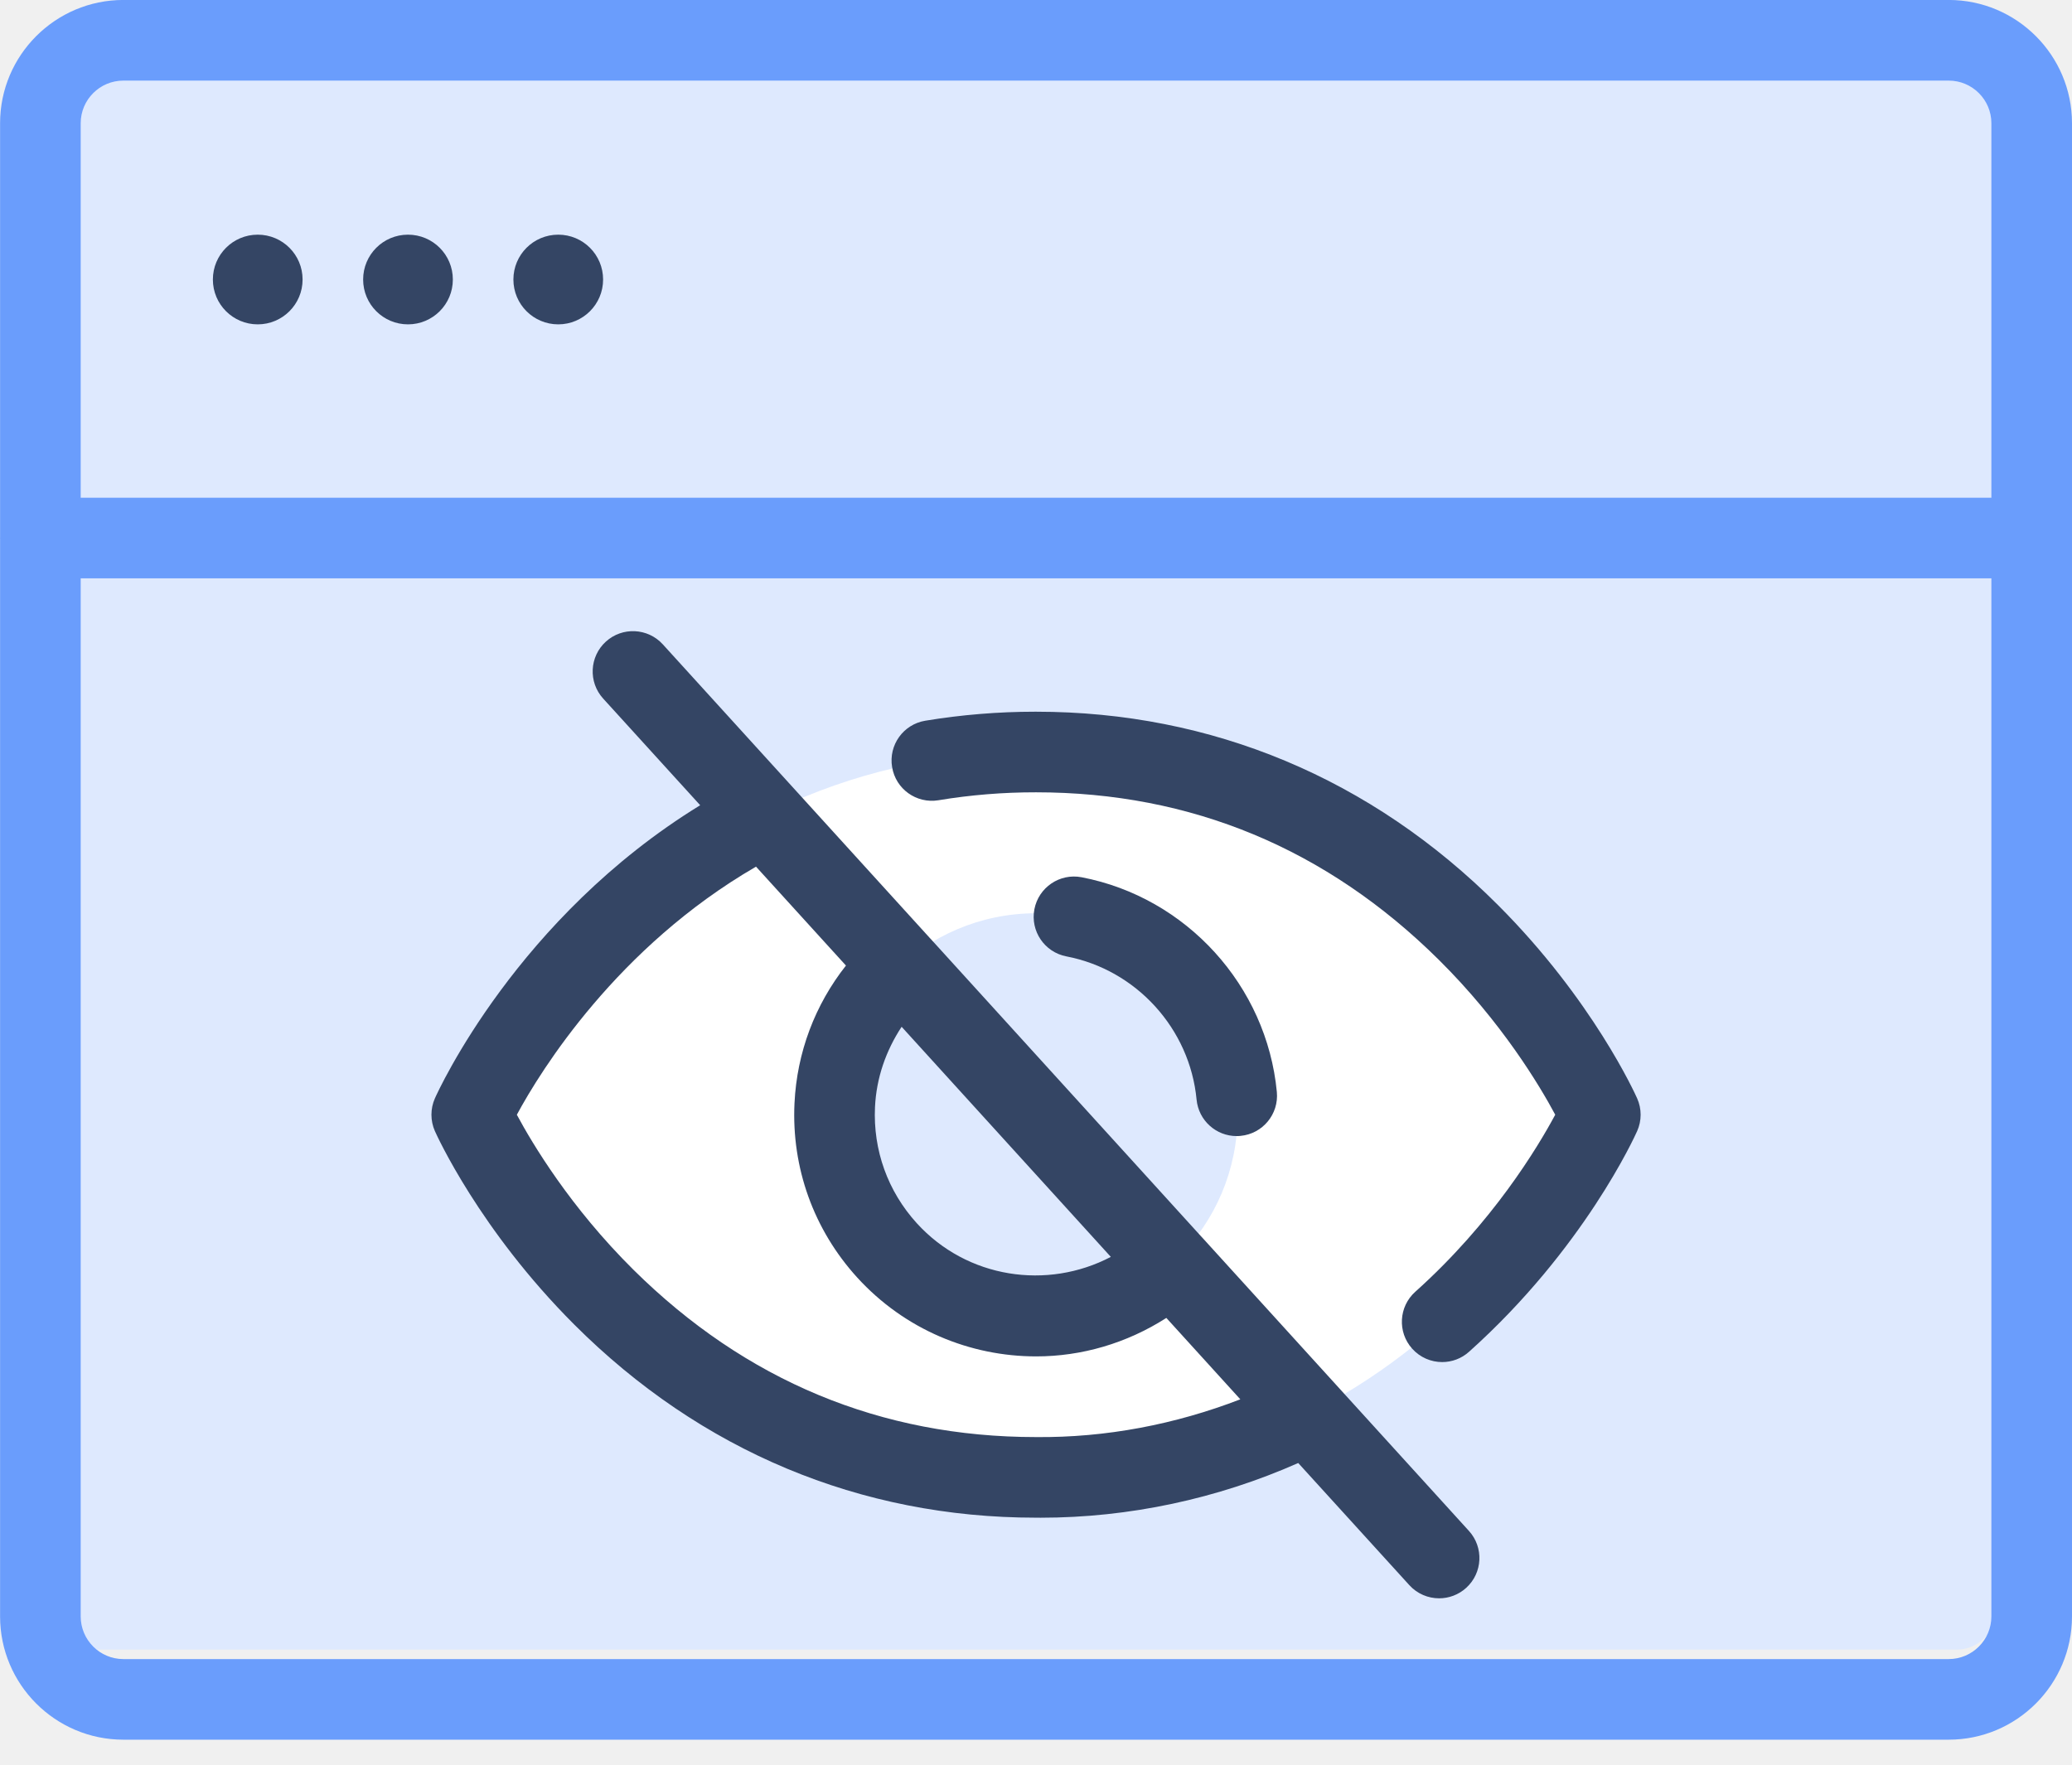
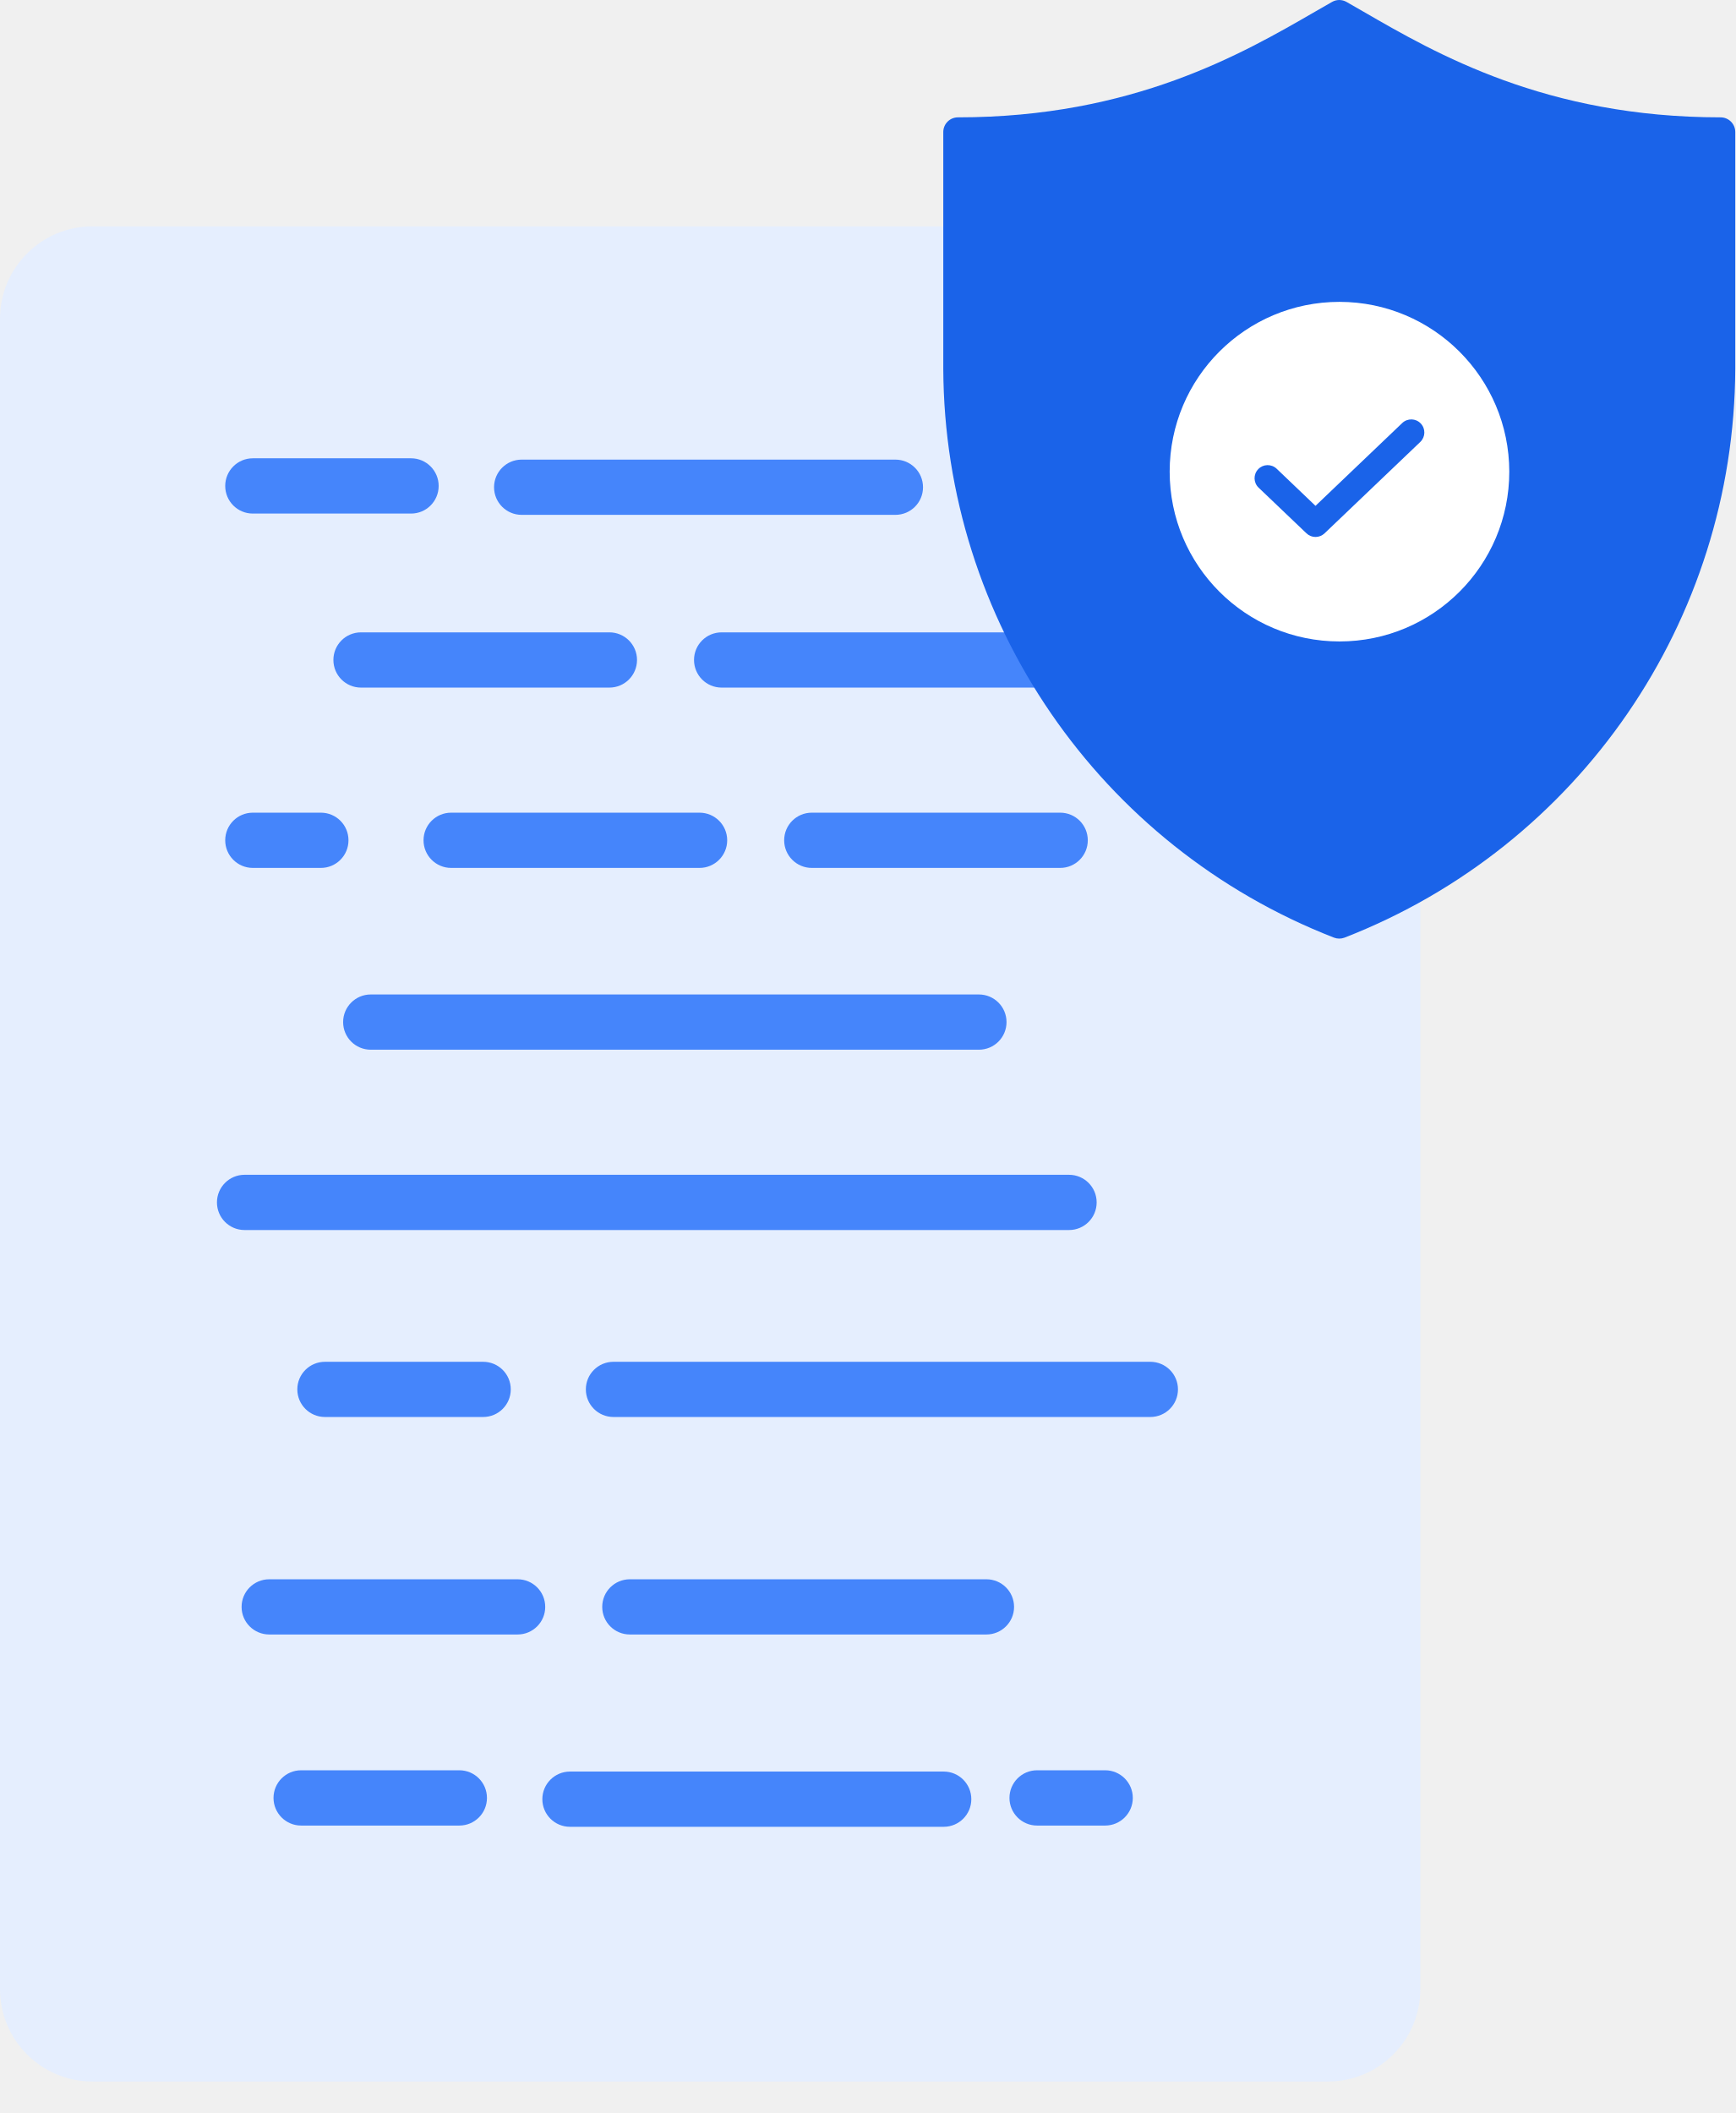
- <svg xmlns="http://www.w3.org/2000/svg" width="54" height="46" viewBox="0 0 54 46">
-   <rect x="1" y="1" width="51" height="42" rx="1" fill="#DEE9FE" />
-   <path fill-rule="evenodd" clip-rule="evenodd" d="M27.001 34.311C24.1 34.311 21.749 31.959 21.749 29.059C21.749 26.158 24.1 23.806 27.001 23.806C29.902 23.806 32.253 26.158 32.253 29.059C32.253 31.959 29.902 34.311 27.001 34.311ZM27.001 19.603C16.497 19.603 12.294 29.059 12.294 29.059C12.294 29.059 16.497 38.512 27.001 38.512C37.506 38.512 41.708 29.059 41.708 29.059C41.708 29.059 37.506 19.603 27.001 19.603Z" fill="white" />
-   <path fill-rule="evenodd" clip-rule="evenodd" d="M27.001 37.46C22.959 37.46 19.428 35.991 16.505 33.095C14.863 31.467 13.876 29.815 13.47 29.058C14.091 27.903 16.089 24.683 19.703 22.591L22.047 25.169C21.241 26.191 20.769 27.432 20.706 28.758C20.626 30.439 21.205 32.051 22.337 33.297C23.58 34.663 25.289 35.357 27.004 35.357C28.184 35.357 29.361 35.018 30.397 34.354L32.325 36.476C30.633 37.129 28.822 37.478 27.001 37.46ZM23.498 26.765L28.95 32.763C27.297 33.63 25.205 33.328 23.892 31.884C23.137 31.053 22.751 29.979 22.804 28.857C22.84 28.097 23.09 27.385 23.498 26.765ZM31.312 32.237H31.311L24.246 24.464H24.245L17.274 16.796C16.883 16.367 16.219 16.335 15.79 16.725C15.361 17.115 15.329 17.78 15.719 18.209L18.248 20.99C13.48 23.917 11.426 28.425 11.334 28.631C11.214 28.902 11.214 29.212 11.334 29.484C11.381 29.588 12.493 32.054 14.966 34.527C18.26 37.82 22.421 39.561 26.993 39.561C27.036 39.562 27.079 39.562 27.122 39.562C29.426 39.562 31.728 39.069 33.834 38.136L36.729 41.319C36.936 41.547 37.22 41.663 37.506 41.663C37.758 41.663 38.011 41.573 38.212 41.39C38.642 41 38.673 40.335 38.283 39.906L31.312 32.237Z" fill="#344564" />
-   <path fill-rule="evenodd" clip-rule="evenodd" d="M42.667 28.631C42.621 28.527 41.51 26.061 39.036 23.588C35.742 20.293 31.581 18.552 27.003 18.552H26.974C26.018 18.552 25.056 18.631 24.113 18.787C23.541 18.882 23.154 19.423 23.25 19.995C23.343 20.568 23.884 20.954 24.457 20.86C25.294 20.721 26.145 20.652 27 20.653C31.043 20.653 34.574 22.122 37.498 25.019C39.141 26.648 40.127 28.3 40.532 29.057C40.078 29.904 38.898 31.869 36.885 33.672C36.453 34.059 36.416 34.723 36.803 35.155C37.011 35.387 37.297 35.505 37.586 35.505C37.836 35.505 38.086 35.416 38.286 35.236C41.282 32.553 42.612 29.608 42.667 29.484C42.788 29.213 42.788 28.902 42.667 28.631Z" fill="#344564" />
-   <path fill-rule="evenodd" clip-rule="evenodd" d="M31.185 28.663C31.237 29.207 31.694 29.614 32.229 29.614C32.263 29.614 32.296 29.613 32.33 29.609C32.908 29.555 33.331 29.042 33.277 28.465C33.014 25.694 30.921 23.392 28.188 22.867C27.618 22.758 27.068 23.131 26.958 23.701C26.849 24.27 27.222 24.821 27.792 24.93C29.615 25.28 31.01 26.815 31.185 28.663Z" fill="#344564" />
-   <path fill-rule="evenodd" clip-rule="evenodd" d="M1.05 14.025H52.947L52.949 3.213C52.949 2.019 51.981 1.051 50.787 1.051H3.215C2.02 1.051 1.052 2.019 1.052 3.213L1.05 14.025Z" fill="#DEE9FE" />
-   <path fill-rule="evenodd" clip-rule="evenodd" d="M50.787 43.247H3.215C2.602 43.247 2.103 42.748 2.103 42.135V15.075H51.899V42.135C51.899 42.748 51.4 43.247 50.787 43.247ZM3.215 2.101H50.787C51.4 2.101 51.899 2.599 51.899 3.212V12.974H2.103V3.212C2.103 2.599 2.602 2.101 3.215 2.101ZM50.787 -0.001H3.215C1.443 -0.001 0.002 1.441 0.002 3.212V14.014C0.002 14.018 0 14.02 0 14.024C0 14.028 0.002 14.031 0.002 14.035V42.135C0.002 43.907 1.443 45.348 3.215 45.348H50.787C52.558 45.348 54 43.907 54 42.135V3.212C54 1.441 52.558 -0.001 50.787 -0.001Z" fill="#6A9DFC" />
-   <path fill-rule="evenodd" clip-rule="evenodd" d="M6.717 6.117C6.071 6.117 5.548 6.64 5.548 7.286C5.548 7.932 6.071 8.455 6.717 8.455C7.363 8.455 7.886 7.932 7.886 7.286C7.886 6.64 7.363 6.117 6.717 6.117Z" fill="#344564" />
-   <path fill-rule="evenodd" clip-rule="evenodd" d="M10.633 6.117C9.987 6.117 9.464 6.64 9.464 7.286C9.464 7.932 9.987 8.455 10.633 8.455C11.279 8.455 11.802 7.932 11.802 7.286C11.802 6.64 11.279 6.117 10.633 6.117Z" fill="#344564" />
-   <path fill-rule="evenodd" clip-rule="evenodd" d="M14.549 6.117C13.903 6.117 13.38 6.64 13.38 7.286C13.38 7.932 13.903 8.455 14.549 8.455C15.195 8.455 15.718 7.932 15.718 7.286C15.718 6.64 15.195 6.117 14.549 6.117Z" fill="#344564" />
+ <svg xmlns="http://www.w3.org/2000/svg" width="46" height="56" viewBox="0 0 46 56">
+   <path fill-rule="evenodd" clip-rule="evenodd" d="M35.193 55.166H2.45C1.097 55.166 -0 54.069 -0 52.717V8.449C-0 7.097 1.097 5.999 2.45 5.999H35.193C36.547 5.999 37.643 7.097 37.643 8.449V52.717C37.643 54.069 36.547 55.166 35.193 55.166Z" fill="#E5EEFE" />
+   <path fill-rule="evenodd" clip-rule="evenodd" d="M6.701 13.611H10.894C11.299 13.611 11.626 13.284 11.626 12.878C11.626 12.475 11.299 12.146 10.894 12.146H6.701C6.296 12.146 5.969 12.475 5.969 12.878C5.969 13.284 6.296 13.611 6.701 13.611Z" fill="#4585FB" />
+   <path fill-rule="evenodd" clip-rule="evenodd" d="M9.568 18.223H16.151C16.555 18.223 16.883 17.896 16.883 17.49C16.883 17.087 16.555 16.759 16.151 16.759H9.568C9.163 16.759 8.836 17.087 8.836 17.49C8.836 17.896 9.163 18.223 9.568 18.223Z" fill="#4585FB" />
+   <path fill-rule="evenodd" clip-rule="evenodd" d="M19.126 18.223H28.576C28.981 18.223 29.308 17.896 29.308 17.49C29.308 17.087 28.981 16.759 28.576 16.759H19.126C18.721 16.759 18.394 17.087 18.394 17.49C18.394 17.896 18.721 18.223 19.126 18.223Z" fill="#4585FB" />
+   <path fill-rule="evenodd" clip-rule="evenodd" d="M7.136 43.318H13.718C14.123 43.318 14.45 42.991 14.45 42.587C14.45 42.182 14.123 41.855 13.718 41.855H7.136C6.731 41.855 6.403 42.182 6.403 42.587C6.403 42.991 6.731 43.318 7.136 43.318Z" fill="#4585FB" />
+   <path fill-rule="evenodd" clip-rule="evenodd" d="M16.693 43.318H26.143C26.547 43.318 26.876 42.991 26.876 42.587C26.876 42.182 26.547 41.855 26.143 41.855H16.693C16.288 41.855 15.961 42.182 15.961 42.587C15.961 42.991 16.288 43.318 16.693 43.318Z" fill="#4585FB" />
+   <path fill-rule="evenodd" clip-rule="evenodd" d="M8.612 37.554H12.805C13.21 37.554 13.537 37.227 13.537 36.822C13.537 36.418 13.21 36.091 12.805 36.091H8.612C8.208 36.091 7.88 36.418 7.88 36.822C7.88 37.227 8.208 37.554 8.612 37.554Z" fill="#4585FB" />
+   <path fill-rule="evenodd" clip-rule="evenodd" d="M16.259 37.554H30.487C30.892 37.554 31.22 37.227 31.22 36.822C31.22 36.418 30.892 36.091 30.487 36.091H16.259C15.854 36.091 15.527 36.418 15.527 36.822C15.527 37.227 15.854 37.554 16.259 37.554Z" fill="#4585FB" />
+   <path fill-rule="evenodd" clip-rule="evenodd" d="M11.957 23.002H18.54C18.944 23.002 19.273 22.674 19.273 22.27C19.273 21.865 18.944 21.538 18.54 21.538H11.957C11.553 21.538 11.225 21.865 11.225 22.27C11.225 22.674 11.553 23.002 11.957 23.002Z" fill="#4585FB" />
+   <path fill-rule="evenodd" clip-rule="evenodd" d="M21.515 23.002H28.098C28.503 23.002 28.83 22.674 28.83 22.27C28.83 21.865 28.503 21.538 28.098 21.538H21.515C21.111 21.538 20.783 21.865 20.783 22.27C20.783 22.674 21.111 23.002 21.515 23.002Z" fill="#4585FB" />
+   <path fill-rule="evenodd" clip-rule="evenodd" d="M26.206 13.611H28.01C28.414 13.611 28.741 13.284 28.741 12.878C28.741 12.475 28.414 12.146 28.01 12.146H26.206C25.802 12.146 25.474 12.475 25.474 12.878C25.474 13.284 25.802 13.611 26.206 13.611Z" fill="#4585FB" />
+   <path fill-rule="evenodd" clip-rule="evenodd" d="M6.701 23.002H8.504C8.909 23.002 9.236 22.674 9.236 22.27C9.236 21.865 8.909 21.538 8.504 21.538H6.701C6.296 21.538 5.969 21.865 5.969 22.27C5.969 22.674 6.296 23.002 6.701 23.002Z" fill="#4585FB" />
+   <path fill-rule="evenodd" clip-rule="evenodd" d="M13.826 13.645H23.73C24.136 13.645 24.463 13.318 24.463 12.913C24.463 12.508 24.136 12.181 23.73 12.181H13.826C13.422 12.181 13.094 12.508 13.094 12.913C13.094 13.318 13.422 13.645 13.826 13.645Z" fill="#4585FB" />
+   <path fill-rule="evenodd" clip-rule="evenodd" d="M7.981 48.382H12.174C12.579 48.382 12.906 48.054 12.906 47.65C12.906 47.245 12.579 46.917 12.174 46.917H7.981C7.577 46.917 7.249 47.245 7.249 47.65C7.249 48.054 7.577 48.382 7.981 48.382Z" fill="#4585FB" />
+   <path fill-rule="evenodd" clip-rule="evenodd" d="M27.486 48.382H29.29C29.694 48.382 30.023 48.054 30.023 47.65C30.023 47.245 29.694 46.917 29.29 46.917H27.486C27.082 46.917 26.754 47.245 26.754 47.65C26.754 48.054 27.082 48.382 27.486 48.382Z" fill="#4585FB" />
+   <path fill-rule="evenodd" clip-rule="evenodd" d="M15.107 48.415H25.011C25.416 48.415 25.743 48.088 25.743 47.683C25.743 47.279 25.416 46.951 25.011 46.951H15.107C14.702 46.951 14.374 47.279 14.374 47.683C14.374 48.088 14.702 48.415 15.107 48.415Z" fill="#4585FB" />
+   <path fill-rule="evenodd" clip-rule="evenodd" d="M9.826 27.82H25.943C26.349 27.82 26.676 27.493 26.676 27.088C26.676 26.684 26.349 26.356 25.943 26.356H9.826C9.422 26.356 9.094 26.684 9.094 27.088C9.094 27.493 9.422 27.82 9.826 27.82Z" fill="#4585FB" />
+   <path fill-rule="evenodd" clip-rule="evenodd" d="M6.481 32.599H28.333C28.738 32.599 29.065 32.272 29.065 31.867C29.065 31.463 28.738 31.135 28.333 31.135H6.481C6.077 31.135 5.75 31.463 5.75 31.867C5.75 32.272 6.077 32.599 6.481 32.599Z" fill="#4585FB" />
+   <path fill-rule="evenodd" clip-rule="evenodd" d="M45.99 3.499V9.774C45.963 16.449 41.856 22.429 35.634 24.85C35.544 24.884 35.445 24.884 35.356 24.85C29.135 22.429 25.028 16.449 25 9.774V3.499C25 3.284 25.174 3.11 25.389 3.11C30.015 3.11 32.93 1.422 34.861 0.305C35.017 0.216 35.163 0.131 35.304 0.051C35.422 -0.017 35.567 -0.017 35.687 0.051C35.827 0.129 35.974 0.216 36.129 0.305C38.06 1.422 40.975 3.11 45.601 3.11C45.816 3.11 45.99 3.284 45.99 3.499Z" fill="#1A63E9" />
+   <path fill-rule="evenodd" clip-rule="evenodd" d="M37.643 11.712L35.105 14.135C34.97 14.263 34.76 14.263 34.626 14.135L33.357 12.924C33.218 12.791 33.214 12.572 33.347 12.434C33.478 12.296 33.697 12.291 33.836 12.423L34.865 13.406L37.164 11.211C37.303 11.079 37.523 11.084 37.654 11.223C37.786 11.361 37.781 11.579 37.643 11.712ZM35.501 8C33.014 8 31 10.014 31 12.5C31 14.985 33.014 17 35.501 17C37.986 17 40.001 14.985 40.001 12.5C39.997 10.015 37.984 8.003 35.501 8Z" fill="white" />
</svg>
